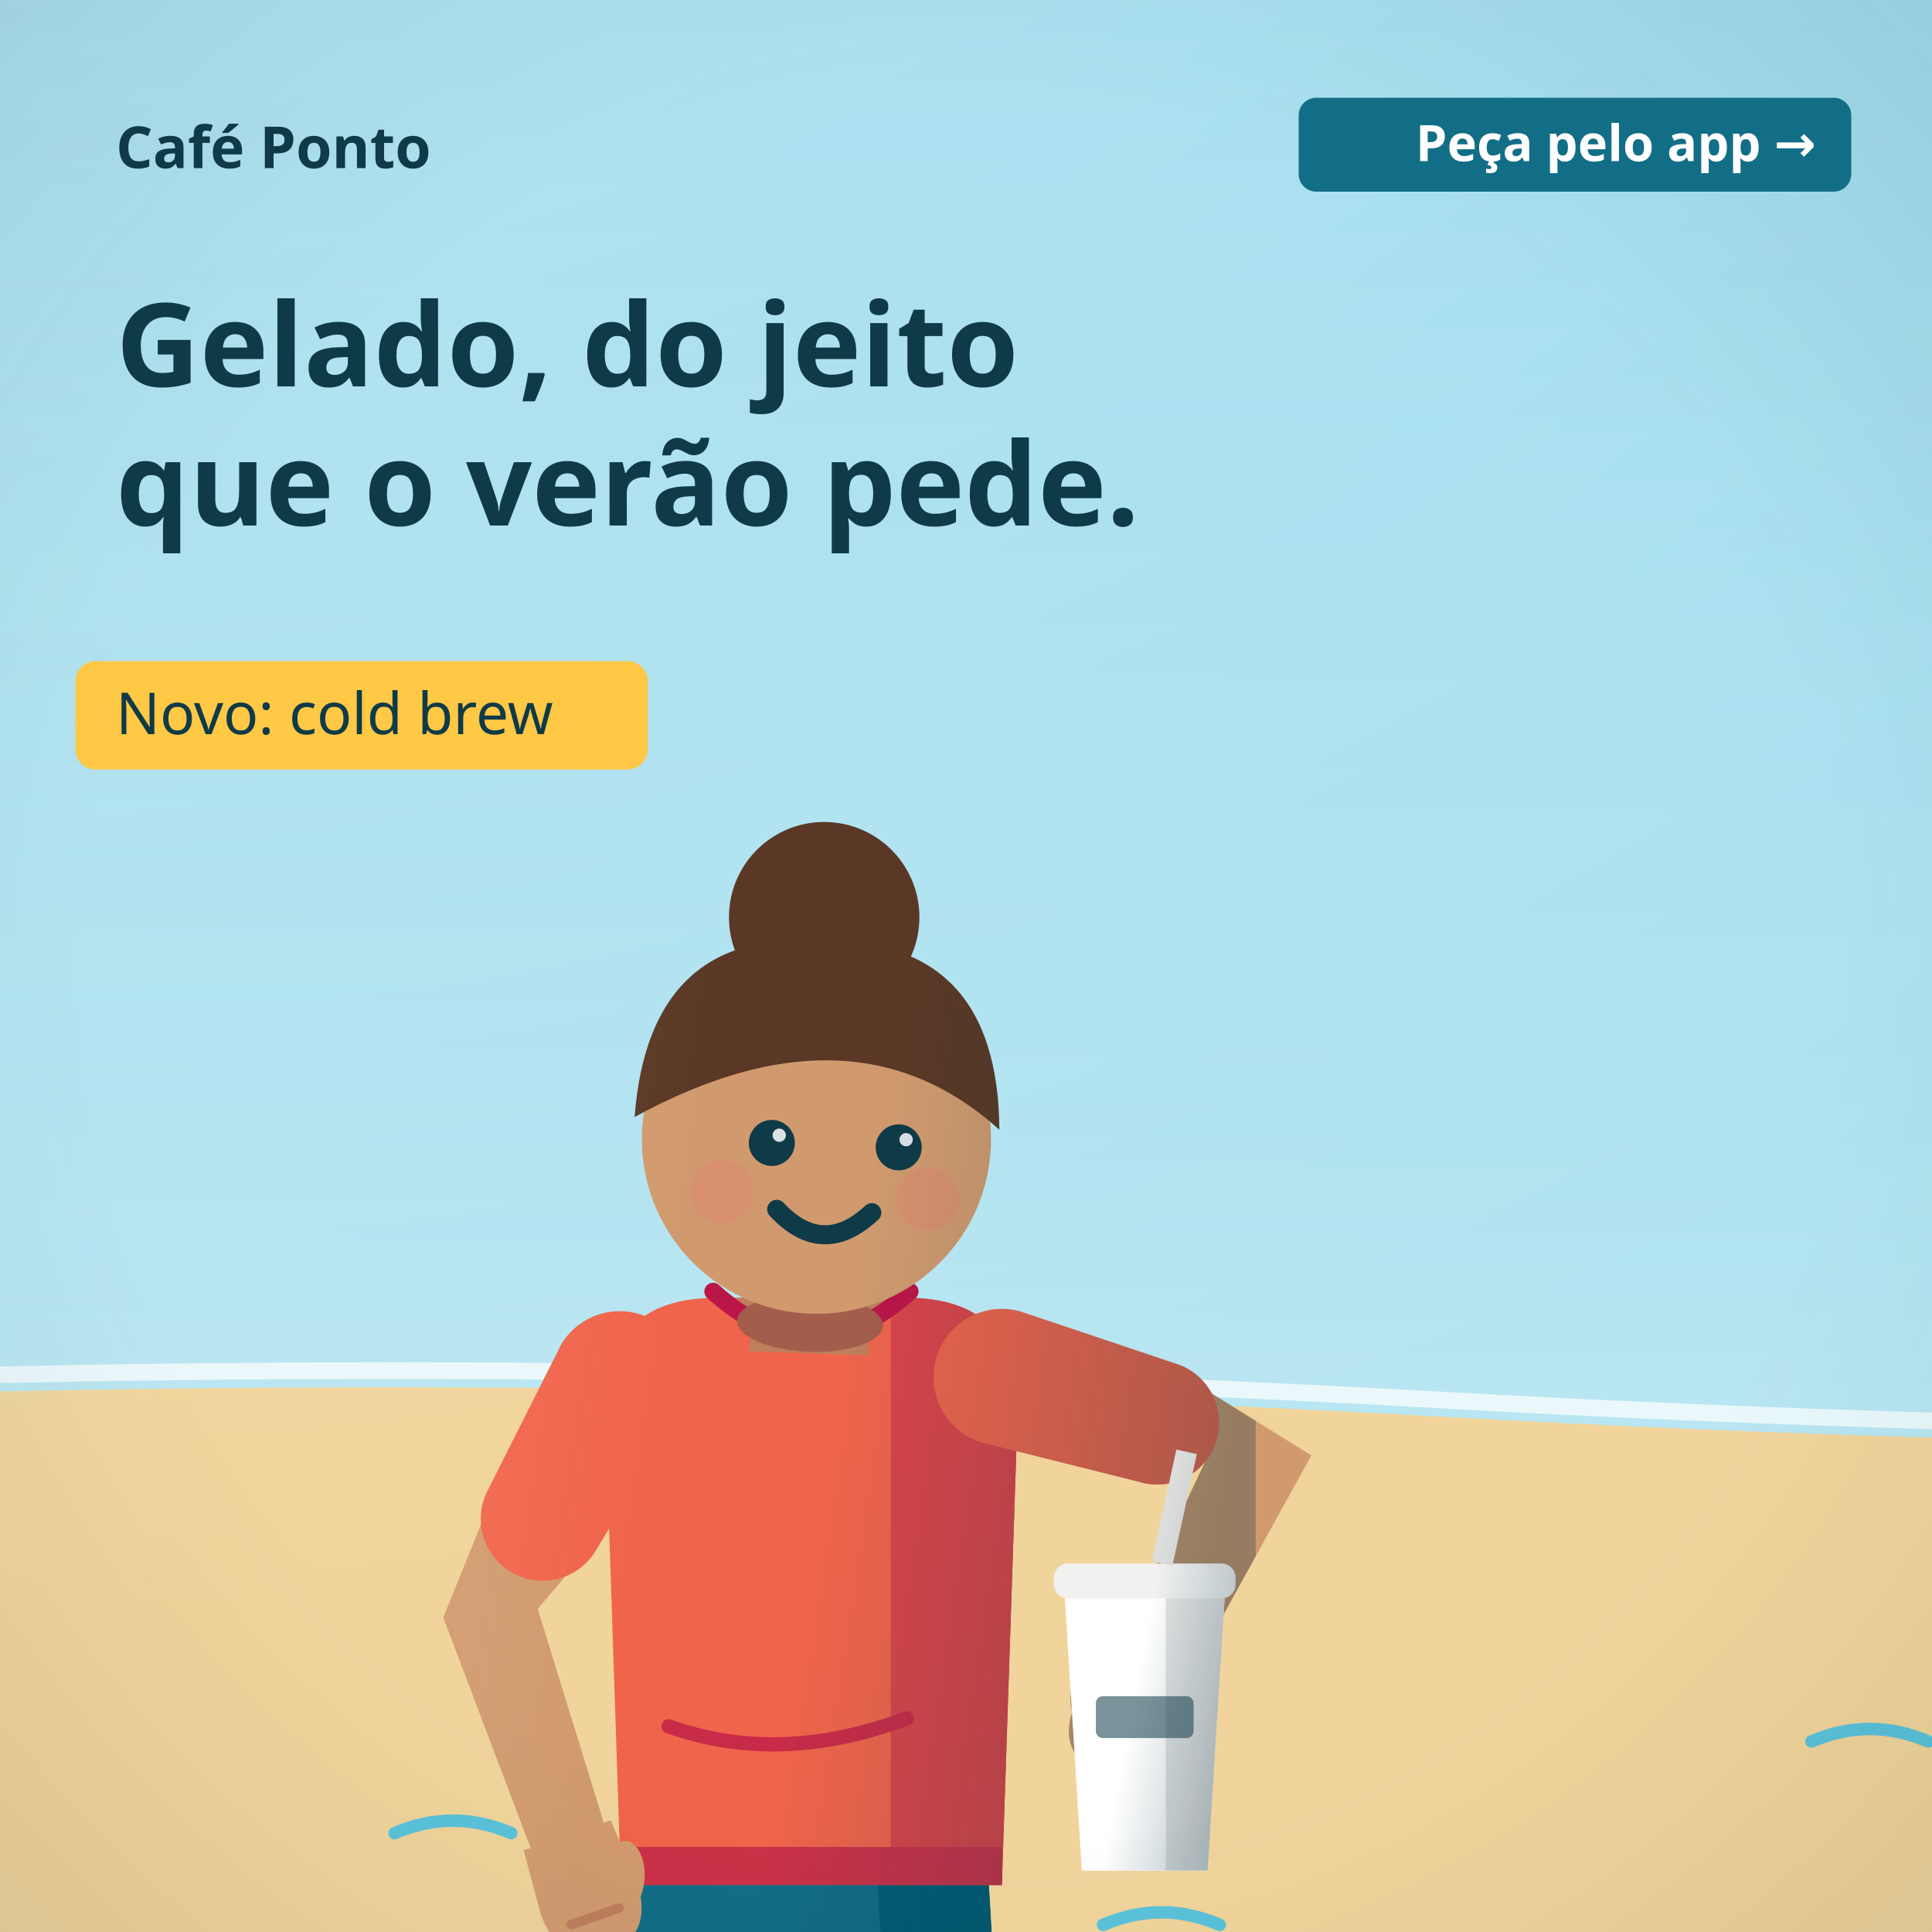
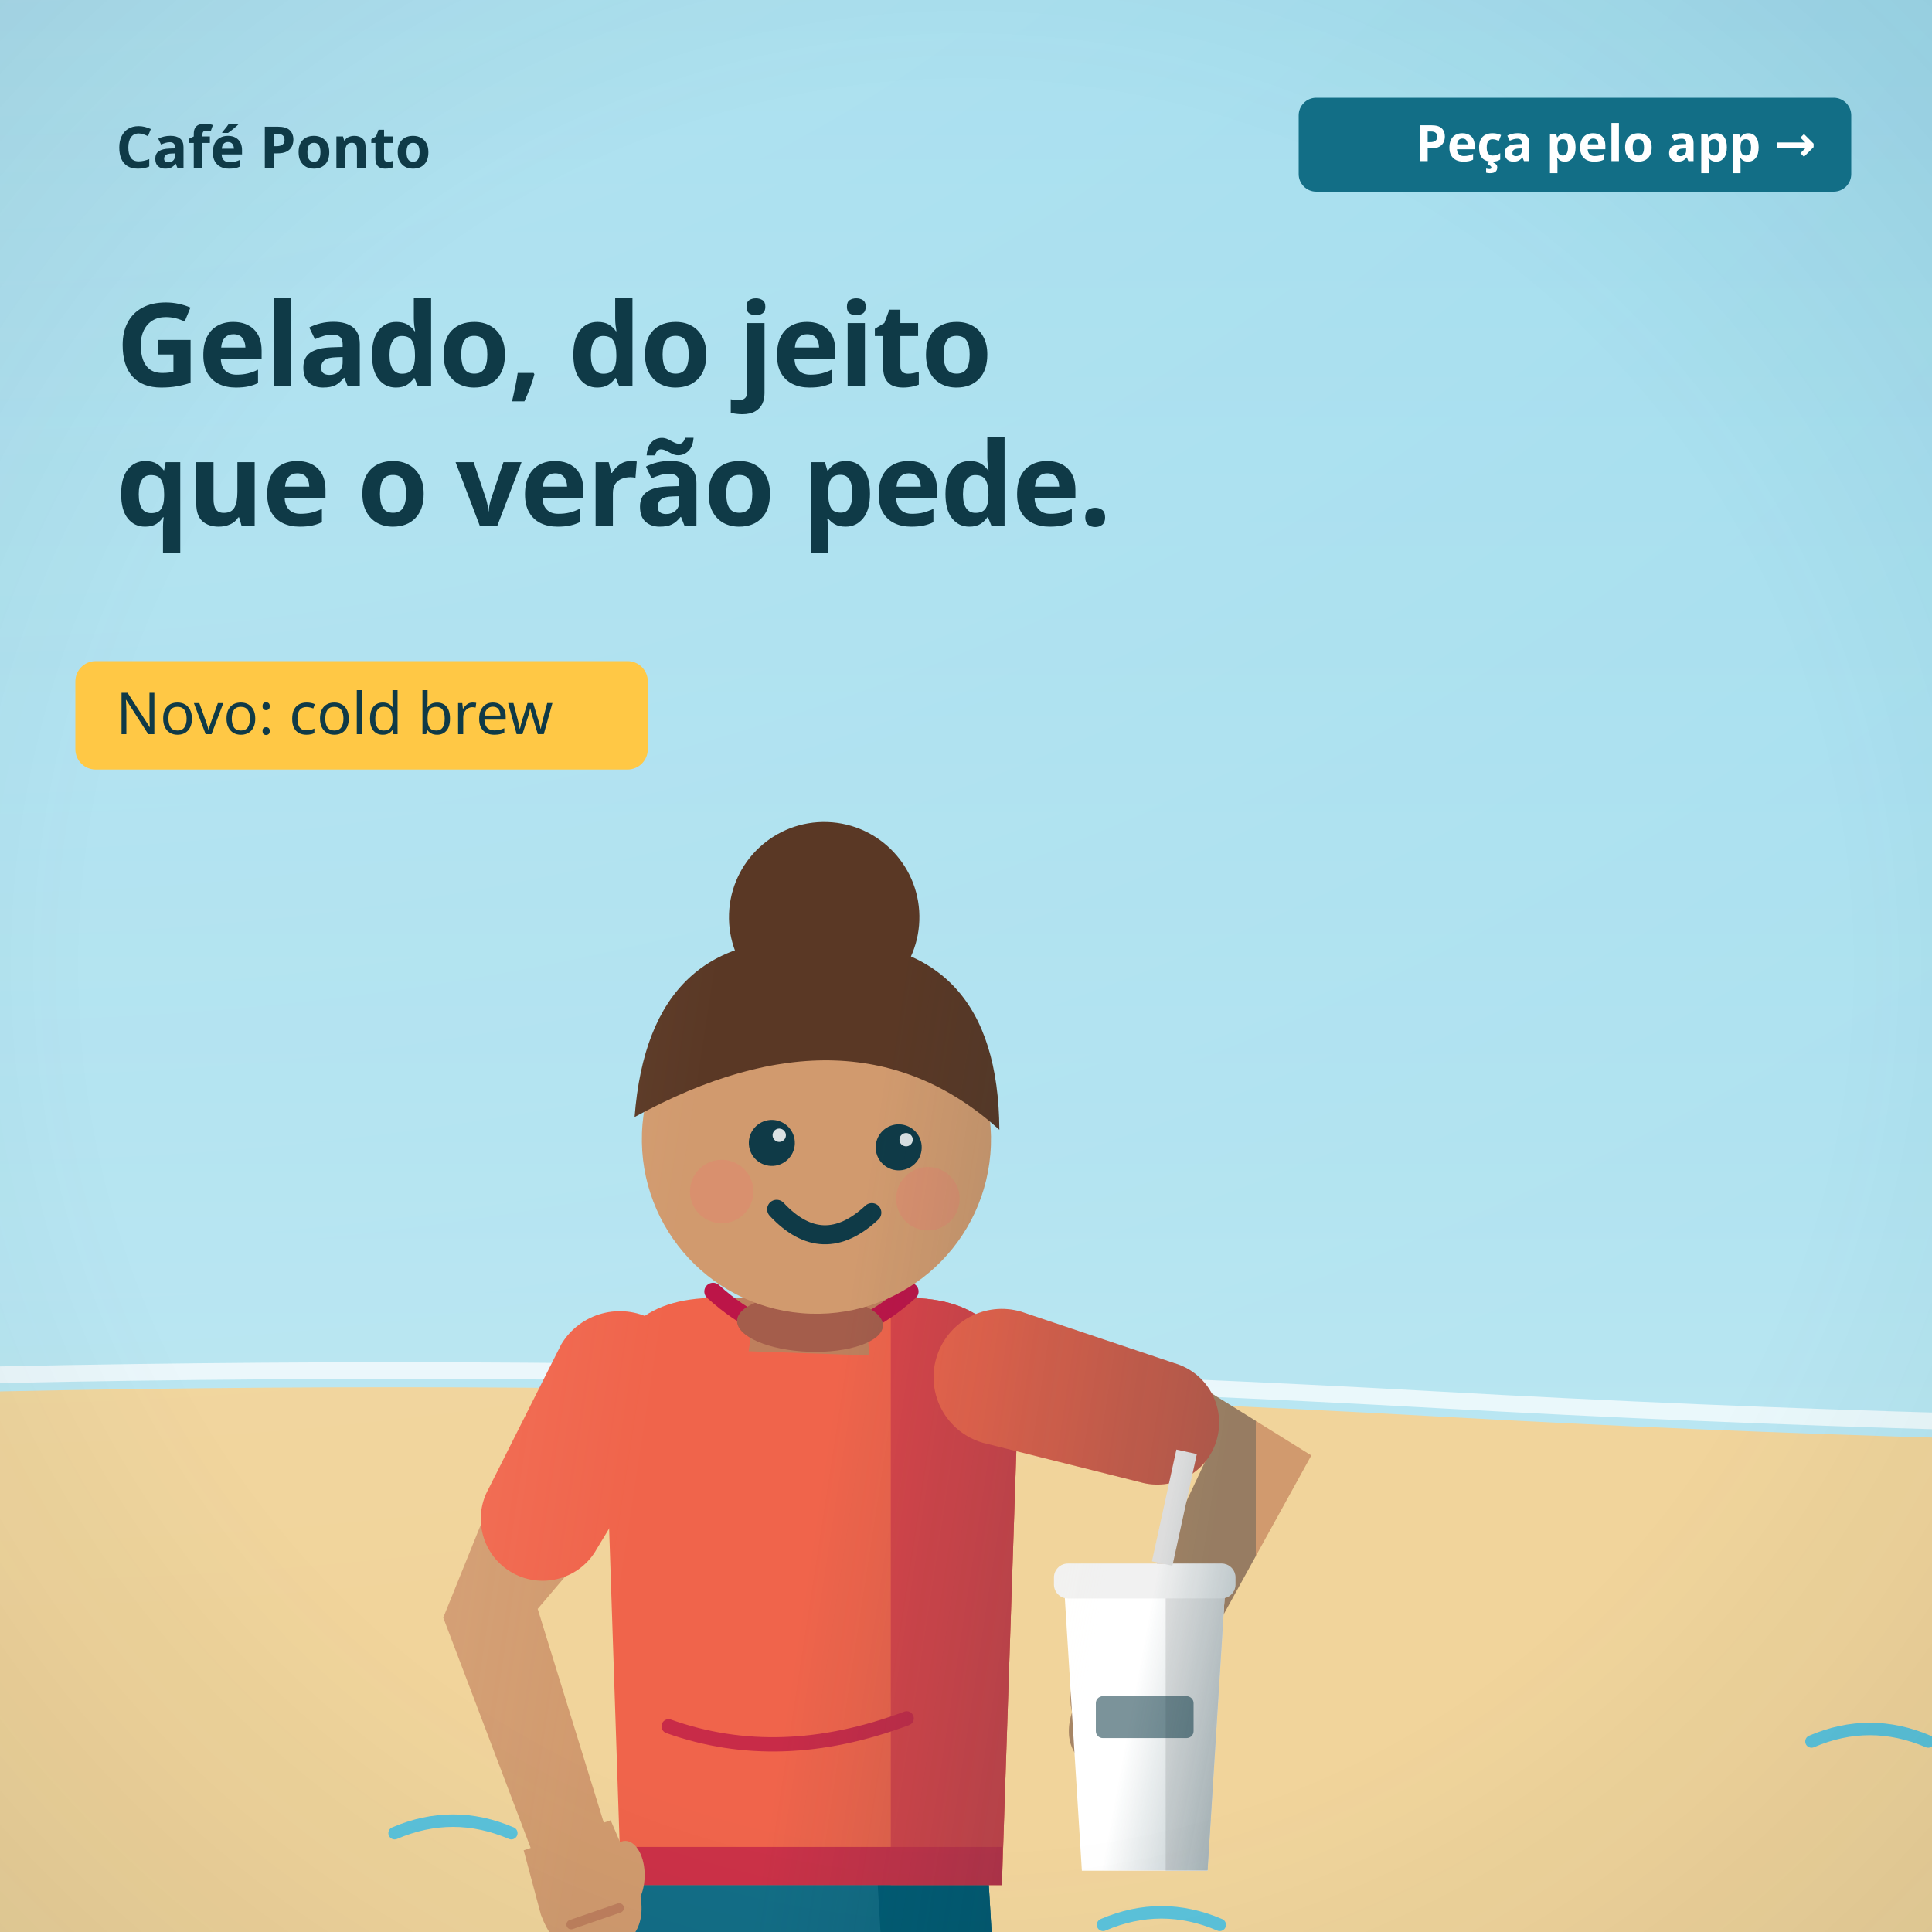
<svg xmlns="http://www.w3.org/2000/svg" width="1000" height="1000" viewBox="0 0 1000 1000">
  <g transform="translate(-335.0 -604.2) scale(2.157)">
    <defs>
      <linearGradient id="sky" x1="0" y1="0" x2="0" y2="1">
        <stop offset="0" stop-color="#7FD0E8" />
        <stop offset="0.55" stop-color="#afe2f0" />
        <stop offset="0.85" stop-color="#D9F3F7" />
        <stop offset="1" stop-color="#D6F1F7" />
      </linearGradient>
      <linearGradient id="ground" x1="0" y1="0" x2="0" y2="1">
        <stop offset="0" stop-color="#F4D9A5" />
        <stop offset="1" stop-color="#DEC78B" />
      </linearGradient>
      <radialGradient id="cshadow">
        <stop offset="0" stop-color="rgb(15,58,71)" stop-opacity="0.225" />
        <stop offset="0.55" stop-color="rgb(15,58,71)" stop-opacity="0.165" />
        <stop offset="1" stop-color="rgb(15,58,71)" stop-opacity="0" />
      </radialGradient>
      <filter id="hazeFar" color-interpolation-filters="sRGB">
        <feColorMatrix type="matrix" values="0.68 0 0 0 0.269 0 0.68 0 0 0.302 0 0 0.68 0 0.310 0 0 0 1 0" />
      </filter>
      <filter id="hazeMid" color-interpolation-filters="sRGB">
        <feColorMatrix type="matrix" values="0.87 0 0 0 0.109 0 0.87 0 0 0.123 0 0 0.87 0 0.126 0 0 0 1 0" />
      </filter>
      <linearGradient id="lgLight" x1="0" y1="0" x2="1" y2="0.35">
        <stop offset="0" stop-color="#FFF4DE" stop-opacity="0.156" />
        <stop offset="0.42" stop-color="#FFF4DE" stop-opacity="0" />
      </linearGradient>
      <linearGradient id="lgShade" x1="0" y1="0" x2="1" y2="0.35">
        <stop offset="0.6" stop-color="rgb(15,58,71)" stop-opacity="0" />
        <stop offset="1" stop-color="rgb(15,58,71)" stop-opacity="0.300" />
      </linearGradient>
      <linearGradient id="lgAO" x1="0" y1="0" x2="0" y2="1">
        <stop offset="0.72" stop-color="rgb(15,58,71)" stop-opacity="0" />
        <stop offset="1" stop-color="rgb(15,58,71)" stop-opacity="0.192" />
      </linearGradient>
      <filter id="toWhite" color-interpolation-filters="sRGB">
        <feColorMatrix values="0 0 0 0 1 0 0 0 0 1 0 0 0 0 1 0 0 0 1 0" />
      </filter>
      <filter id="castF" x="-30%" y="-30%" width="160%" height="160%" color-interpolation-filters="sRGB">
        <feColorMatrix values="0 0 0 0 0.059 0 0 0 0 0.227 0 0 0 0 0.278 0 0 0 1 0" />
        <feGaussianBlur stdDeviation="3.0" />
      </filter>
      <clipPath id="groundClip">
        <rect y="862.6" width="1000" height="1000" />
      </clipPath>
      <radialGradient id="glow" cx="0.15" cy="0.15" r="0.75">
        <stop offset="0" stop-color="#FFF4DE" stop-opacity="0.330" />
        <stop offset="1" stop-color="#FFF4DE" stop-opacity="0" />
      </radialGradient>
      <linearGradient id="falloff" x1="0" y1="0" x2="1" y2="0">
        <stop offset="0.35" stop-color="rgb(15,58,71)" stop-opacity="0" />
        <stop offset="1" stop-color="rgb(15,58,71)" stop-opacity="0.078" />
      </linearGradient>
      <radialGradient id="vignette" cx="0.5" cy="0.5" r="0.75">
        <stop offset="0.6" stop-color="rgb(15,58,71)" stop-opacity="0" />
        <stop offset="1" stop-color="rgb(15,58,71)" stop-opacity="0.102" />
      </radialGradient>
    </defs>
    <rect width="1000" height="1000" fill="url(#sky)" />
    <rect y="680" width="1000" height="-60" fill="#2FA5C4" />
    <path d="M0 620 Q250 606 500 620 T1000 620 L1000 1000 L0 1000 Z" fill="#F1D49B" />
    <path d="M80 698 q14 -6 28 0" stroke="#5BC2DA" stroke-width="3" fill="none" stroke-linecap="round" />
    <path d="M250 720 q14 -6 28 0" stroke="#5BC2DA" stroke-width="3" fill="none" stroke-linecap="round" />
    <path d="M420 742 q14 -6 28 0" stroke="#5BC2DA" stroke-width="3" fill="none" stroke-linecap="round" />
    <path d="M590 698 q14 -6 28 0" stroke="#5BC2DA" stroke-width="3" fill="none" stroke-linecap="round" />
    <path d="M760 720 q14 -6 28 0" stroke="#5BC2DA" stroke-width="3" fill="none" stroke-linecap="round" />
    <path d="M930 742 q14 -6 28 0" stroke="#5BC2DA" stroke-width="3" fill="none" stroke-linecap="round" />
    <path d="M0 616 Q250 602 500 616 T1000 616" stroke="#FFFFFF" stroke-width="4" fill="none" fill-opacity="0.7" stroke-opacity="0.7" />
    <rect width="1000" height="750" fill="url(#glow)" style="mix-blend-mode: screen;" />
  </g>
  <g clip-path="url(#groundClip)" opacity="0.252" style="mix-blend-mode: multiply;">
    <g filter="url(#castF)">
      <use href="#b_eu" transform="translate(420.0 1337.1) matrix(1 0 -0.750 0.24 0 0) scale(8.214)" />
    </g>
  </g>
  <g transform="translate(420.0 1337.1) scale(8.214)">
    <ellipse cx="0" cy="0" rx="25.0" ry="4.5" fill="url(#cshadow)" />
  </g>
  <g style="isolation: isolate;">
    <g id="eu" transform="translate(420.0 1337.1) scale(8.214)">
      <g id="b_eu">
        <g transform="scale(1 1)">
          <path d="M-7.5 -47 L-1 -47 L-1.65 -2 L-6.85 -2 Z" fill="#D19A6E" />
          <path d="M1 -47 L7.5 -47 L6.85 -2 L1.65 -2 Z" fill="#D19A6E" />
          <path d="M3.93 -47 L7.5 -47 L6.85 -2 L3.99 -2 Z" fill="#BE7F5D" />
          <path d="M-0.5 -5.4 L-0.5 -0.8 L-11 -0.8 Q-12.7 -0.8 -12.7 -2.8 Q-10.5 -5.6 -5.5 -5.6 Z" fill="#0F3A47" />
          <path d="M-0.5 -1.8 L-12.7 -1.8 L-12.2 -0.5 L-0.5 -0.5 Z" fill="#466A6F" />
          <path d="M0.5 -5.4 L0.5 -0.8 L11 -0.8 Q12.7 -0.8 12.7 -2.8 Q10.5 -5.6 5.5 -5.6 Z" fill="#0F3A47" />
          <path d="M0.5 -1.8 L12.7 -1.8 L12.2 -0.5 L0.5 -0.5 Z" fill="#466A6F" />
          <path d="M-11 -47 L11 -47 L12 -30 L1 -30 L0 -36 L-1 -30 L-12 -30 Z" fill="#126E86" />
          <path d="M4 -47 L11 -47 L12 -30 L5 -30 Z" fill="#005E77" />
          <path d="M-13 -74 Q-13 -81 -6 -81 L6 -81 Q13 -81 13 -74 L12 -44 L-12 -44 Z" fill="#F0644B" />
          <path d="M5 -81 L6 -81 Q13 -81 13 -74 L12 -44 L5 -44 Z" fill="#D94449" />
          <path d="M-5 -81 Q0 -77 5 -81" fill="#BE7F5D" />
          <path d="M-12 -46.4 L12 -46.4 L12 -44 L-12 -44 Z" fill="#CC3148" />
          <path d="M-9 -54 Q-2 -51.5 6 -54.5" stroke="#C82B48" stroke-width="0.9" fill="none" stroke-linecap="round" />
          <path d="M-6.2 -81.4 Q0 -75.8 6.2 -81.4" stroke="#BC1548" stroke-width="1.1" fill="none" stroke-linecap="round" />
          <path d="M-4.6 -81 Q0 -77.4 4.6 -81" fill="#BE7F5D" />
        </g>
        <g transform="translate(0 0) scale(1) rotate(2 0 -82)">
          <path d="M-3 -85 L3 -85 L3.8 -77.5 L-3.8 -77.5 Z" fill="#BE7F5D" />
          <ellipse cx="0" cy="-79.4" rx="4.6" ry="1.8" fill="#A45D4B" />
          <circle cx="0" cy="-105" r="6" fill="#5A3825" />
          <circle cx="0" cy="-91" r="11" fill="#D19A6E" />
          <path d="M-11.5 -92 Q-11 -104 0 -103.5 Q11 -104 11.5 -92 Q2 -100 -11.5 -92 Z" fill="#5A3825" />
          <circle cx="-2.8" cy="-90.67" r="1.45" fill="#0F3A47" />
          <circle cx="-2.35" cy="-91.17" r="0.42" fill="#FFFFFF" fill-opacity="0.85" stroke-opacity="0.85" />
          <circle cx="5.2" cy="-90.67" r="1.45" fill="#0F3A47" />
          <circle cx="5.65" cy="-91.17" r="0.42" fill="#FFFFFF" fill-opacity="0.85" stroke-opacity="0.85" />
          <path d="M-2.35 -86.5 Q0.65 -83.5 3.65 -86.5" stroke="#0F3A47" stroke-width="1.2" fill="none" stroke-linecap="round" />
          <circle cx="-5.85" cy="-87.5" r="2" fill="#E9806E" fill-opacity="0.35" stroke-opacity="0.35" />
          <circle cx="7.15" cy="-87.5" r="2" fill="#E9806E" fill-opacity="0.35" stroke-opacity="0.35" />
        </g>
        <g transform="scale(1 1)">
          <path d="M-20 -68.77L-20 -68.77L-23.2 -60.85L-17.27 -45.22A2.4 2.4 0 0 0 -12.73 -46.78L-12.73 -46.78L-17.25 -61.4L-13.87 -65.38A3.5 3.5 0 0 0 -20 -68.77Z" fill="#D19A6E" />
          <path d="M-15.76 -78.08L-15.76 -78.08L-20.35 -68.96A3.9 3.9 0 0 0 -13.52 -65.19L-13.52 -65.19L-8.24 -73.92A4.3 4.3 0 0 0 -15.76 -78.08Z" fill="#F0644B" />
          <g transform="translate(-15 -46) rotate(70.94)">
            <ellipse cx="1.2" cy="-0.9" rx="1.9" ry="1.3" fill="#BE7F5D" transform="rotate(30 1.2 -0.9)" />
            <path d="M-1.2 -2.9 L3 -3.2 Q6.6 -3.1 6.6 0 Q6.6 3.1 3 3.2 L-1.2 2.9 Z" fill="#D19A6E" />
            <ellipse cx="2.4" cy="-2.6" rx="2.2" ry="1.25" fill="#D19A6E" transform="rotate(20 2.4 -2.6)" />
            <path d="M4.2 -1.6 L4.2 1.6" stroke="#BE7F5D" stroke-width="0.6" stroke-linecap="round" />
          </g>
          <path d="M20.81 -69.78L20.81 -69.78L25.14 -71.38L18.87 -58.1A2.4 2.4 0 0 0 23.13 -55.9L23.13 -55.9L31.5 -71.07L22.77 -76.5A3.5 3.5 0 0 0 20.81 -69.78Z" fill="#D19A6E" />
          <path d="M10.79 -71.87L10.79 -71.87L20.7 -69.39A3.9 3.9 0 0 0 22.88 -76.88L22.88 -76.88L13.21 -80.13A4.3 4.3 0 0 0 10.79 -71.87Z" fill="#F0644B" />
          <g transform="translate(21 -57) rotate(117.21)">
            <ellipse cx="1.2" cy="0.9" rx="1.9" ry="1.3" fill="#BE7F5D" transform="rotate(-30 1.2 0.9)" />
            <path d="M-1.2 -2.9 L3 -3.2 Q6.6 -3.1 6.6 0 Q6.6 3.1 3 3.2 L-1.2 2.9 Z" fill="#D19A6E" />
            <ellipse cx="2.4" cy="2.6" rx="2.2" ry="1.25" fill="#D19A6E" transform="rotate(-20 2.4 2.6)" />
            <path d="M4.2 -1.6 L4.2 1.6" stroke="#BE7F5D" stroke-width="0.6" stroke-linecap="round" />
          </g>
        </g>
      </g>
    </g>
    <mask id="mk_eu" maskUnits="userSpaceOnUse" x="190.0" y="272.6" width="460.0" height="1064.5">
      <use href="#b_eu" transform="translate(420.0 1337.1) scale(8.214)" filter="url(#toWhite)" />
    </mask>
    <g mask="url(#mk_eu)" opacity="1">
      <rect x="190.0" y="272.6" width="460.0" height="1064.5" fill="url(#lgLight)" style="mix-blend-mode: screen;" />
      <rect x="190.0" y="272.6" width="460.0" height="1064.5" fill="url(#lgShade)" style="mix-blend-mode: multiply;" />
      <rect x="255.7" y="450.0" width="328.6" height="887.1" fill="url(#lgAO)" style="mix-blend-mode: multiply;" />
    </g>
  </g>
  <g style="isolation: isolate;">
    <g id="cafe" transform="translate(592.5 968.3) scale(18.070)">
      <g id="b_cafe">
        <path d="M-2.3 -8 L2.3 -8 L1.8 0 L-1.8 0 Z" fill="#FFFFFF" />
        <path d="M0.6 -8 L2.3 -8 L1.8 0 L0.6 0 Z" fill="#E3E3E3" />
        <rect x="-2.6" y="-8.8" width="5.2" height="1" rx="0.4" fill="#F1F1F1" />
        <path d="M0.5 -8.8 L1.2 -12" stroke="#DDDDDD" stroke-width="0.6" />
        <rect x="-1.4" y="-5" width="2.8" height="1.2" rx="0.2" fill="#0F3A47" fill-opacity="0.55" stroke-opacity="0.55" />
      </g>
    </g>
    <mask id="mk_cafe" maskUnits="userSpaceOnUse" x="529.2" y="729.8" width="126.5" height="238.5">
      <use href="#b_cafe" transform="translate(592.5 968.3) scale(18.070)" filter="url(#toWhite)" />
    </mask>
    <g mask="url(#mk_cafe)" opacity="1">
      <rect x="529.2" y="729.8" width="126.5" height="238.5" fill="url(#lgLight)" style="mix-blend-mode: screen;" />
      <rect x="529.2" y="729.8" width="126.5" height="238.5" fill="url(#lgShade)" style="mix-blend-mode: multiply;" />
    </g>
  </g>
  <rect width="1000" height="1000" fill="url(#vignette)" style="mix-blend-mode: multiply;" />
  <text x="60.0" y="87.0" font-family="Poppins" font-size="30.0" font-weight="800" fill="#0F3A47" text-anchor="start">
    <tspan x="60.0">Café Ponto</tspan>
  </text>
-   <text x="60.0" y="200.0" font-family="Poppins" font-size="60.0" font-weight="700" fill="#0F3A47" text-anchor="start">
+   <text x="60.0" y="200.0" font-family="Poppins" font-size="60.0" font-weight="700" fill="#0F3A47" text-anchor="start" letter-spacing="-0.015em">
    <tspan x="60.0">Gelado, do jeito</tspan>
    <tspan x="60.0" dy="72.0">que o verão pede.</tspan>
  </text>
  <rect x="39.0" y="342.2" width="296.3" height="56.1" rx="10.5" fill="#FFC845" />
  <text x="60.0" y="380.0" font-family="Poppins" font-size="30.0" font-weight="500" fill="#0F3A47" text-anchor="start">
    <tspan x="60.0">Novo: cold brew</tspan>
  </text>
  <rect x="672.2" y="50.6" width="286.0" height="48.6" rx="9.1" fill="#126E86" />
  <text x="940.0" y="83.4" font-family="Poppins" font-size="26.0" font-weight="700" fill="#FFFFFF" text-anchor="end">
    <tspan x="940.0">Peça pelo app  →</tspan>
  </text>
</svg>
